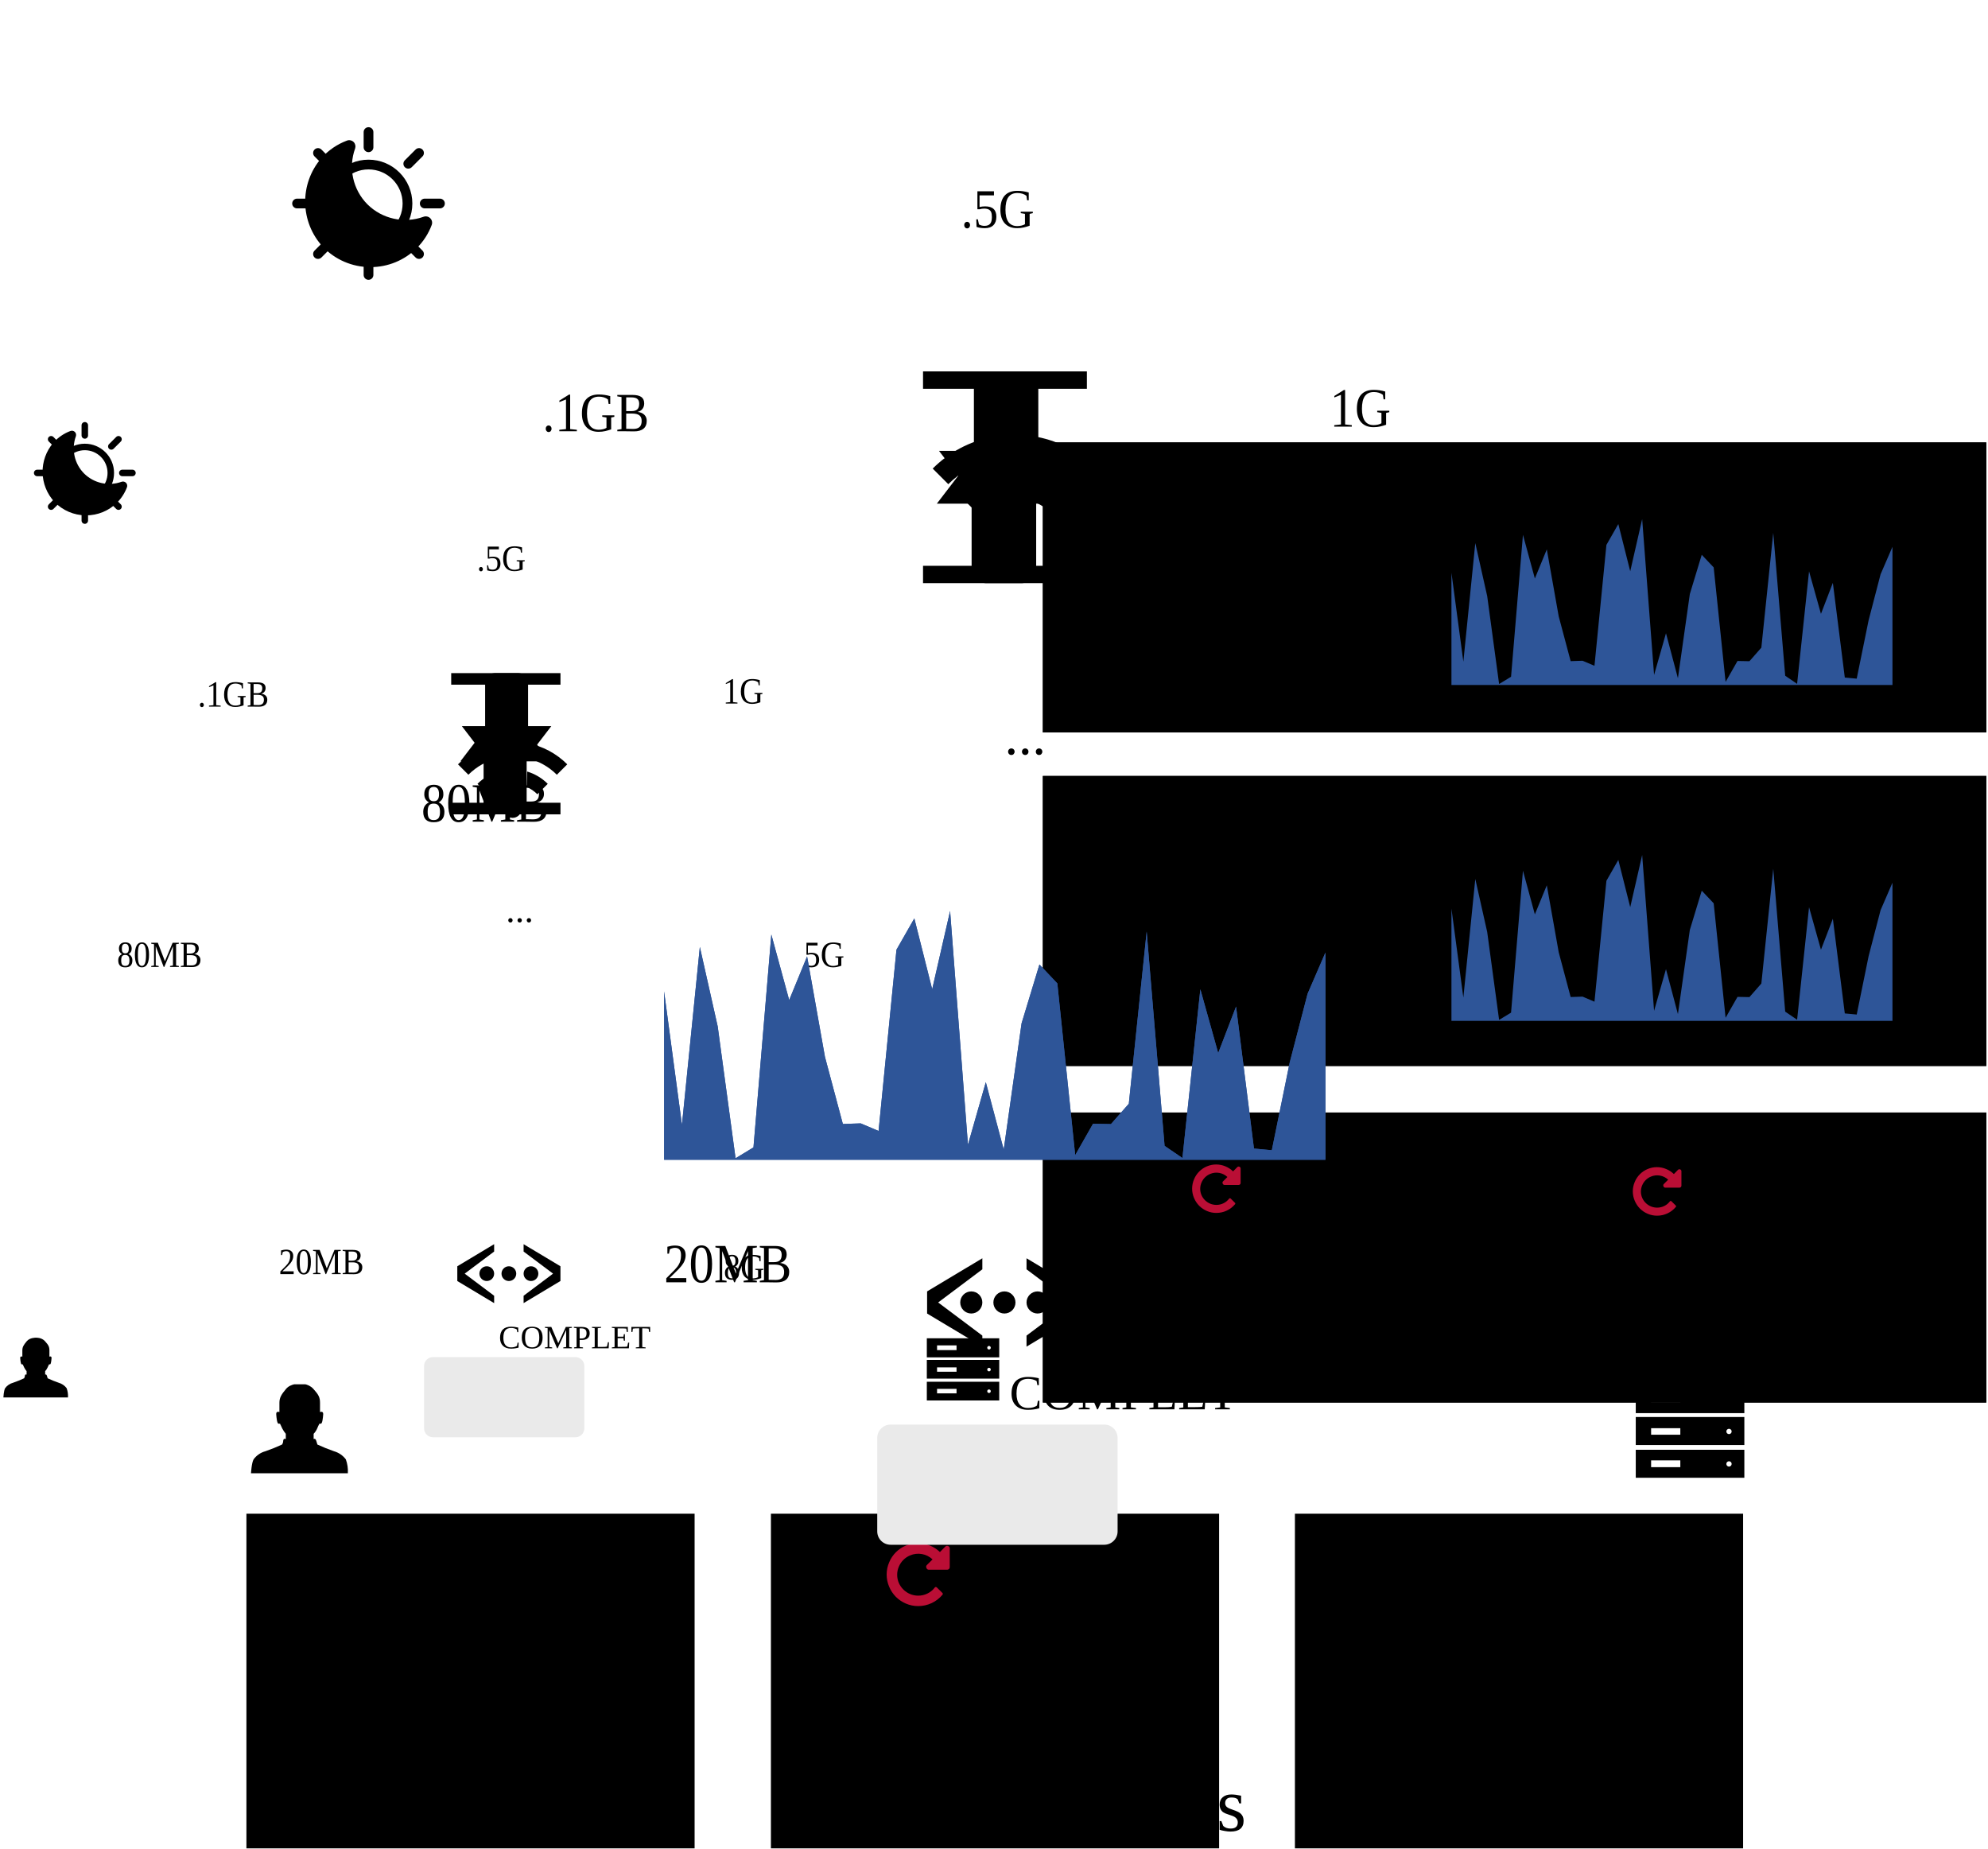
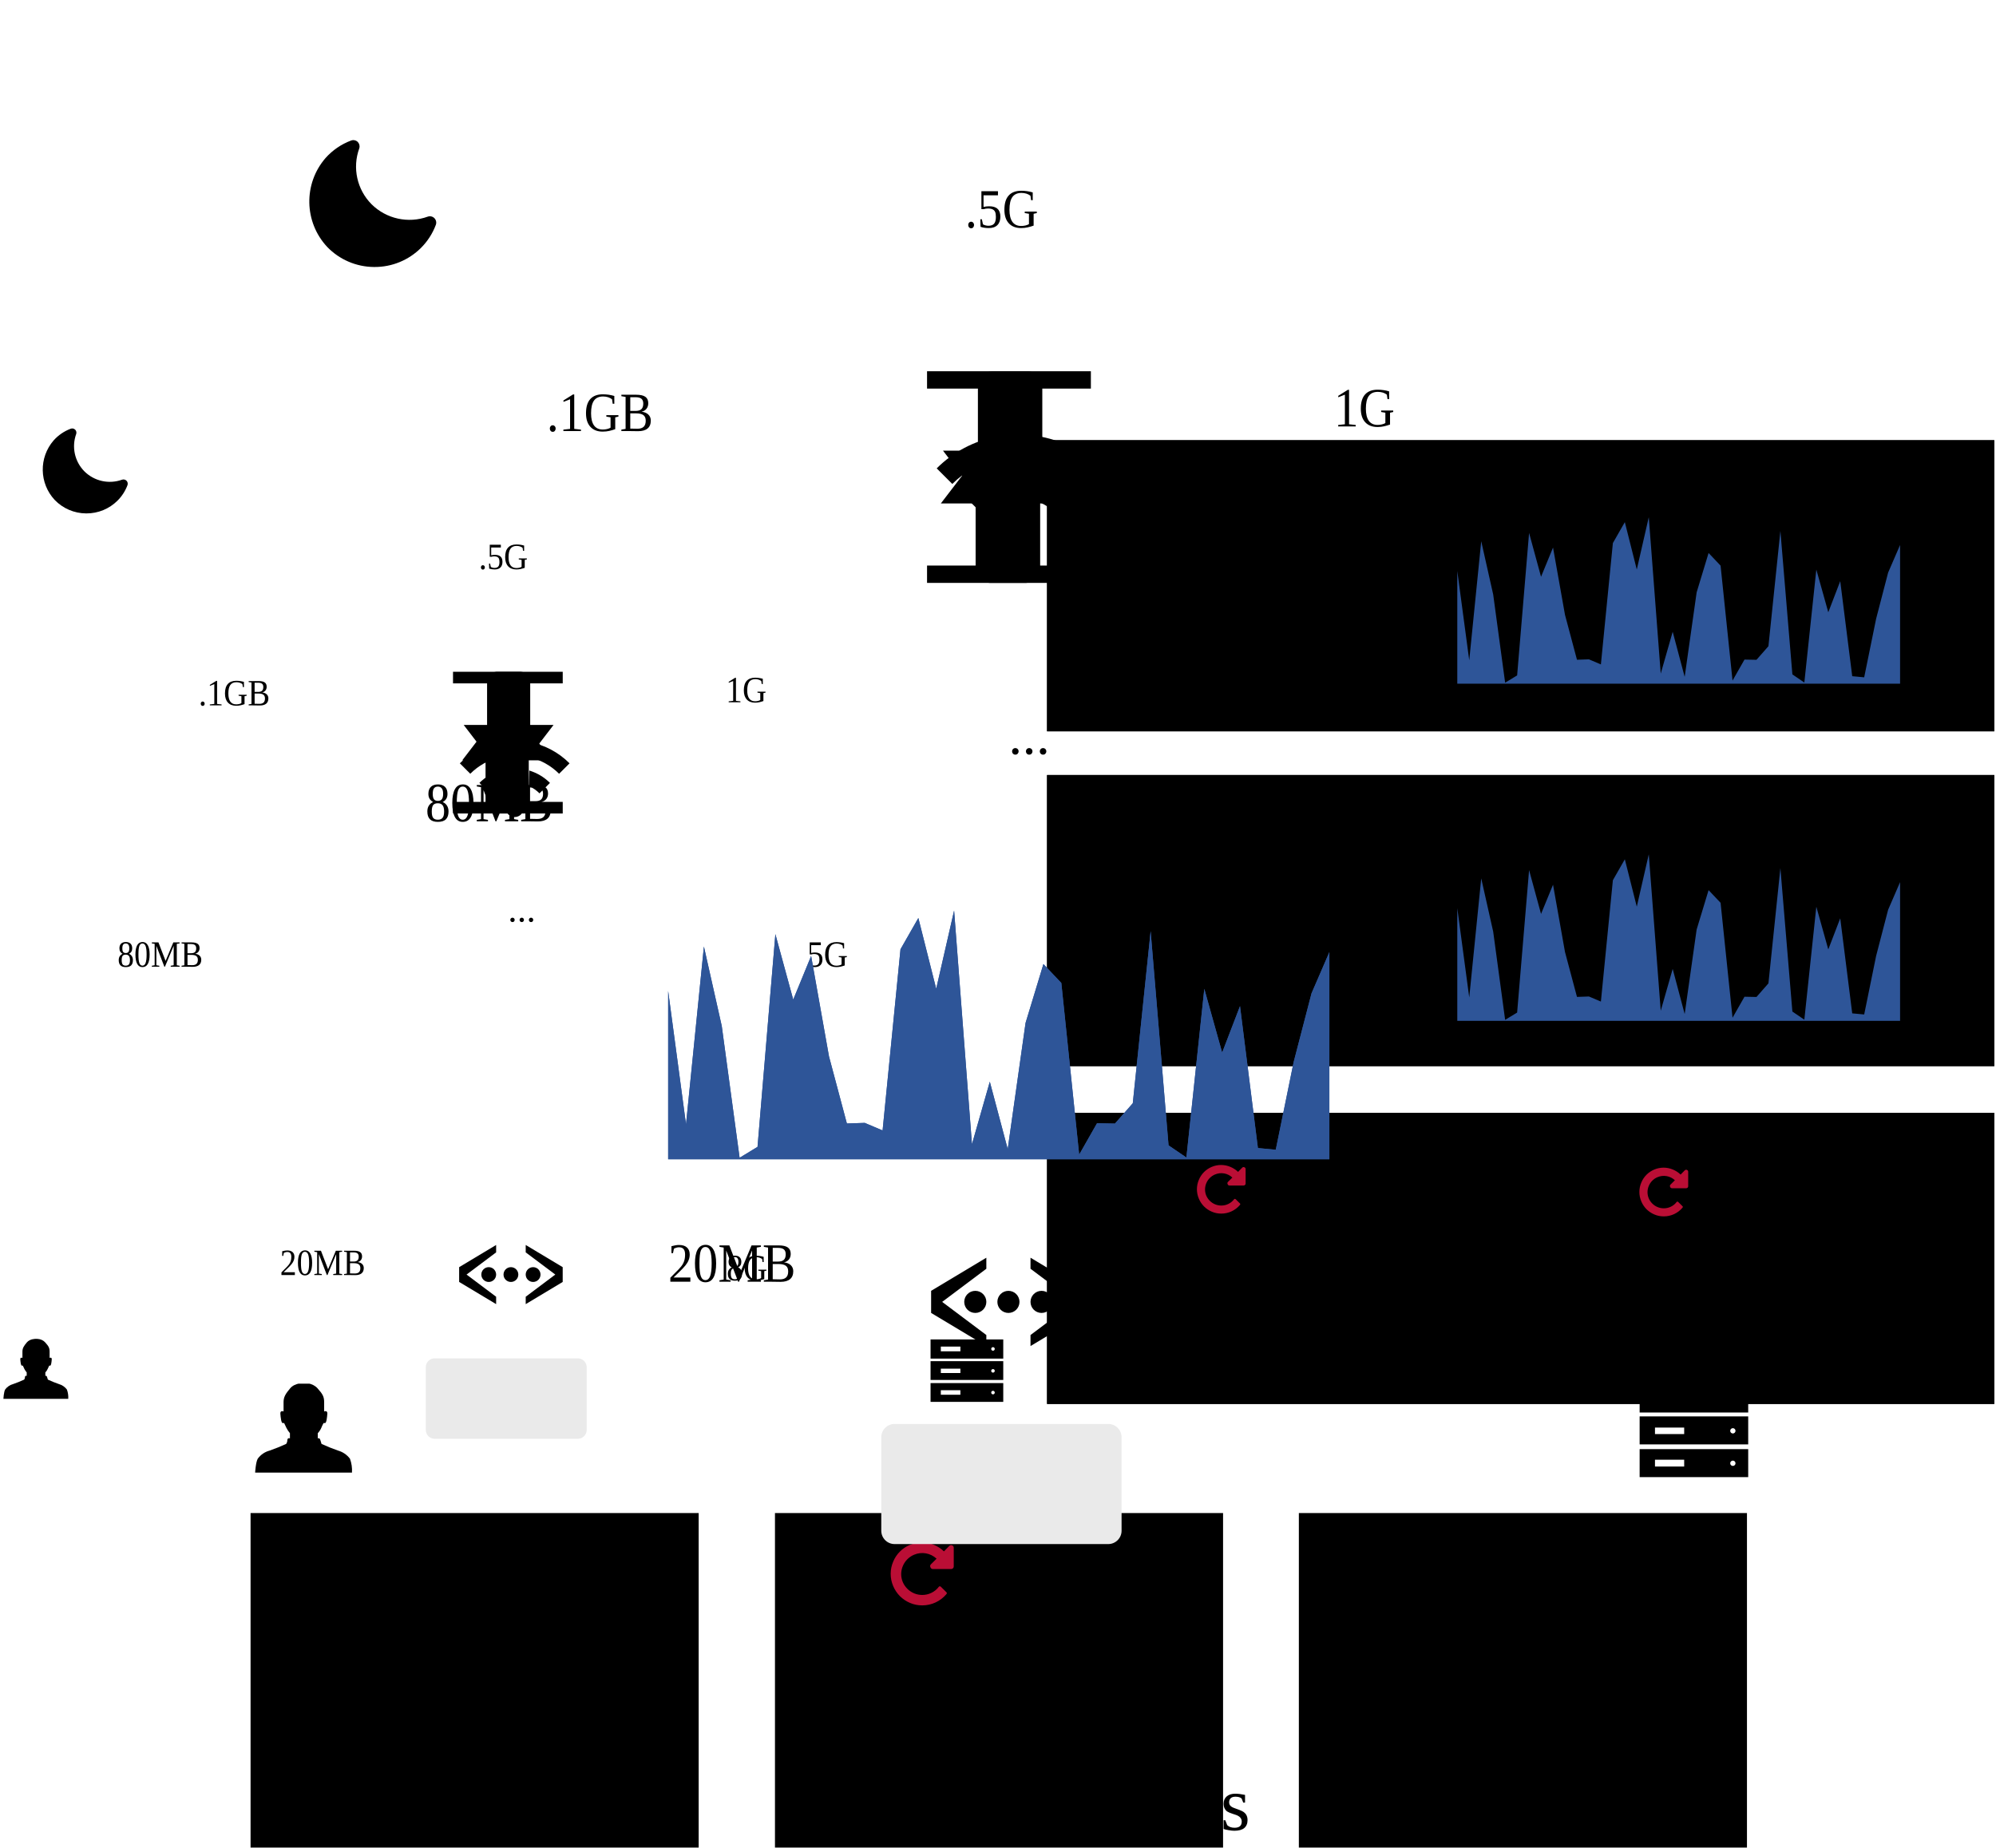
<svg xmlns="http://www.w3.org/2000/svg" xmlns:xlink="http://www.w3.org/1999/xlink" version="1.1" id="OpenSpeedtest" class="openSpeedtestApp">
  <symbol id="mainGaugebg" viewBox="0 0 295.93 270.18">
    <path fill="none" d="M64.32,256.41a137,137,0,1,1,192.09-24.8l-.07.09a134.45,134.45,0,0,1-24.71,24.71" />
  </symbol>
  <symbol id="mainGaugeBlue" viewBox="0 0 295.93 270.18">
    <path fill="none" d="M64.32,256.41a137,137,0,1,1,192.09-24.8l-.07.09a134.45,134.45,0,0,1-24.71,24.71" />
  </symbol>
  <symbol id="mainGaugeWhite" viewBox="0 0 295.93 270.18">
    <path fill="none" d="M64.32,256.41a137,137,0,1,1,192.09-24.8l-.07.09a134.45,134.45,0,0,1-24.71,24.71" />
  </symbol>
  <symbol id="oDoMeter" viewBox="0 0 295.93 270.18">
    <text transform="translate(76.34 264.28) scale(0.9 1)">20MB</text>
    <text transform="translate(23.81 164.6) scale(0.9 1)">80MB</text>
    <text transform="translate(50.01 80.11) scale(0.9 1)">.1GB</text>
    <text transform="translate(140.58 36.04) scale(0.9 1)">.5G</text>
    <text transform="translate(220.43 79.11) scale(0.9 1)">1G</text>
    <text transform="translate(246.71 164.6) scale(0.9 1)">5G</text>
    <text id="oDoTopSpeed" class="oDoTop-Speed" transform="translate(220.71 265.99) scale(0.9 1)">8G</text>
    <text id="oDoLiveSpeed" class="oDoLive-Speed" transform="translate(150 150) scale(1 1)">...</text>
    <text id="oDoLiveStatus" class="oDoLive-Status" transform="translate(151 170) scale(1 1)" />
  </symbol>
  <symbol id="progressBar" viewBox="0 0 293.53 18.38">
    <defs>
      <symbol id="personLeft" class="uiBg" viewBox="0 0 33.46 30.9">
        <path d="M32.7,4.8a7.81,7.81,0,0,1-4.1,2.8,61.42,61.42,0,0,0-5.7,2.3s-.1.3-.4,1.3-.9.6-.9.6v1.8a6.15,6.15,0,0,1,1.2,1.8,14.72,14.72,0,0,0,.8,1.7h.5c.5,0,.7,1.9.8,3.2s-1.1.8-1.1.8v3.2c0,1.9-.5,2.8-2.3,4.8s-4.7,1.8-4.7,1.8-3.1.1-4.7-1.8-2.3-3-2.3-4.8V21.1s-1.2.5-1.1-.8.3-3.2.8-3.2H10s.3-.6.8-1.7A9.62,9.62,0,0,1,12,13.6V11.8s-.8.4-.9-.6a2.26,2.26,0,0,0-.4-1.3A61.42,61.42,0,0,0,5,7.6,7.41,7.41,0,0,1,.9,4.8C.2,3.6,0,0,0,0H33.4A11.7,11.7,0,0,1,32.7,4.8Z" />
      </symbol>
      <symbol id="progressElement" class="uiBg" viewBox="0 0 409.31 10.48">
        <line id="progressbg" class="progressbg" x1="5" y1="5" x2="405" y2="5" />
      </symbol>
      <symbol id="doc" class="uiBg" viewBox="0 0 36.8 31.6">
        <path d="M0,31.6V21.9H36.8v9.7Zm15.1-6H5.2V28h9.9Zm16.5.3a.9.9,0,1,0,.9.9A.9.9,0,0,0,31.6,25.9Z" />
        <path d="M0,20.6V11.1H36.8v9.5Zm15.1-6H5.2v2.2h9.9Zm16.5.2a.9.9,0,1,0,.9.9A.9.9,0,0,0,31.6,14.8Z" />
        <path d="M0,9.5V0H36.8V9.5ZM15.1,3.6H5.2V5.9h9.9Zm16.5.2a.9.9,0,1,0,.9.9A.9.9,0,0,0,31.6,3.8Z" />
      </symbol>
    </defs>
    <g id="Progress">
      <g>
        <use width="33.46" height="30.9" transform="matrix(0.57, 0, 0, -0.57, 0, 17.49)" xlink:href="#personLeft" />
        <use width="409.31" height="10.48" transform="matrix(0.57, 0, 0, -0.57, 28.35, 13.39)" xlink:href="#progressElement" />
        <use width="36.8" height="31.6" transform="matrix(0.58, 0, 0, -0.58, 272.2, 18.38)" xlink:href="#doc" />
      </g>
    </g>
  </symbol>
  <symbol id="upSymbol" viewBox="0 0 32.21 41.62">
    <g>
      <path d="M2.71,26H9.55V38.55a2.93,2.93,0,0,0,2.78,3.07h7.13a2.94,2.94,0,0,0,2.78-3.07V26h6.84L15.89,8.8Z" />
      <rect width="32.21" height="3.41" />
    </g>
  </symbol>
  <symbol id="downSymbol" viewBox="0 0 32.21 41.62">
    <g>
      <path d="M29.51,15.62H22.66V3.08A2.94,2.94,0,0,0,19.88,0H12.76A2.94,2.94,0,0,0,10,3.08V15.62H3.14l13.18,17.2Z" />
      <rect y="38.21" width="32.21" height="3.41" />
    </g>
  </symbol>
  <symbol id="resultCard" viewBox="0 0 278.13 85.49">
    <g>
      <rect width="278.13" height="85.49" />
    </g>
  </symbol>
  <symbol id="resultCardMob" viewBox="0 0 88.1 65.79">
    <g>
      <rect width="88.1" height="65.79" />
    </g>
  </symbol>
  <symbol id="downloadRc1" viewBox="0 0 66.93 13.85">
    <g>
      <text transform="translate(0 10.52)" class="rtext">DOWNLOAD</text>
    </g>
  </symbol>
  <symbol id="uploadRc2" viewBox="0 0 46.73 13.85">
    <g>
      <text transform="translate(0 10.52)" class="rtext">UPLOAD</text>
    </g>
  </symbol>
  <symbol id="pingSymbol" viewBox="0 0 14.28 14.28">
    <g>
      <path d="M13.92.64a.55.55,0,0,0-.65.13L12.06,2A7.21,7.21,0,0,0,9.79.52a7,7,0,0,0-5.42,0,7,7,0,0,0-3.8,3.8,7,7,0,0,0,0,5.54,7.23,7.23,0,0,0,1.52,2.28,7.25,7.25,0,0,0,2.28,1.53,6.89,6.89,0,0,0,2.77.56,7.12,7.12,0,0,0,5.5-2.57.31.31,0,0,0,.07-.21.23.23,0,0,0-.09-.19L11.35,10a.36.36,0,0,0-.24-.09.27.27,0,0,0-.21.11,4.61,4.61,0,0,1-1.67,1.37,4.68,4.68,0,0,1-2.09.48,4.75,4.75,0,0,1-3.36-1.39A4.84,4.84,0,0,1,2.76,9a4.68,4.68,0,0,1-.38-1.85A4.63,4.63,0,0,1,2.76,5.3,4.74,4.74,0,0,1,5.3,2.76a4.72,4.72,0,0,1,5.09.9L9.1,4.94A.54.54,0,0,0,9,5.58.56.56,0,0,0,9.52,6h4.17a.61.61,0,0,0,.42-.17.57.57,0,0,0,.17-.42V1.19a.56.56,0,0,0-.36-.55Z" style="fill: #ba0e35" />
    </g>
  </symbol>
  <symbol id="pingRc3" viewBox="0 0 28.43 13.85">
    <g>
      <text transform="translate(0 10.52)" class="rtext">PING</text>
    </g>
  </symbol>
  <symbol id="jitterRc3" viewBox="0 0 39.95 13.85">
    <text class="rtext" transform="translate(0 9.64)">JITTER</text>
  </symbol>
  <symbol id="downResultC1" viewBox="0 0 53.35 39.8">
    <text id="downResult" transform="translate(0 20.07)" class="rtextnum">---</text>
    <text x="0" y="35" class="rtextmbms">Gbps</text>
  </symbol>
  <symbol id="upResultC2" viewBox="0 0 53.35 39.8">
    <text id="upRestxt" transform="translate(0 20.07)" class="rtextnum">---</text>
    <text x="0" y="36.09" class="rtextmbms">Gbps</text>
  </symbol>
  <symbol id="pingResultC3" viewBox="0 0 40.01 39.79">
    <text transform="translate(0 20.07)" id="pingResult" class="rtextnum">--</text>
    <text x="0" y="35" class="rtextmbms">ms</text>
  </symbol>
  <symbol id="jitterResultC3" viewBox="0 0 21.99 39.79">
    <text id="jitterDesk" transform="translate(2.33 20.07)" class="rtextnum">--</text>
    <text x="2" y="35" xml:space="preserve" class="rtextmbms">ms</text>
  </symbol>
  <symbol style="fill: #2e5598" id="graphc1" viewBox="0 0 200 100">
    <polygon points="0,50 0.00,16.91 3.51,43.13 7.03,8.17 10.54,23.80 14.05,49.71 17.57,47.57 21.08,5.73 24.59,18.61 28.11,10.03 31.62,29.77 35.14,42.97 38.65,42.85 42.16,44.34 45.68,8.71 49.19,2.56 52.70,16.48 56.22,1.10 59.73,47.04 63.24,34.75 66.76,48.00 70.27,23.19 73.78,11.62 77.30,15.34 80.81,49.09 84.32,42.92 87.84,42.99 91.35,38.99 94.86,5.15 98.38,47.27 101.89,49.66 105.41,16.49 108.92,29.03 112.43,19.89 115.95,47.80 119.46,48.13 122.97,30.92 126.49,17.38 130.00,9.27 130,50" class="line" />
  </symbol>
  <symbol style="fill: #2e5598" id="graphc2" viewBox="0 0 200 100">
    <polygon points="0,50 0.00,16.91 3.51,43.13 7.03,8.17 10.54,23.80 14.05,49.71 17.57,47.57 21.08,5.73 24.59,18.61 28.11,10.03 31.62,29.77 35.14,42.97 38.65,42.85 42.16,44.34 45.68,8.71 49.19,2.56 52.70,16.48 56.22,1.10 59.73,47.04 63.24,34.75 66.76,48.00 70.27,23.19 73.78,11.62 77.30,15.34 80.81,49.09 84.32,42.92 87.84,42.99 91.35,38.99 94.86,5.15 98.38,47.27 101.89,49.66 105.41,16.49 108.92,29.03 112.43,19.89 115.95,47.80 119.46,48.13 122.97,30.92 126.49,17.38 130.00,9.27 130,50" class="line2" />
  </symbol>
  <symbol id="jitterMob" viewBox="0 0 58.1 35.77">
    <text id="pingMobres" transform="translate(11.07 18.05)" class="rtextnum">--</text>
    <text x="-8" y="33.46" class="rtextmbms">Jitter</text>
    <text id="JitterResultMon" x="17" y="33.46" class="jitter-Mob">--</text>
    <text id="JitterResultms" x="36" y="33.46" class="rtextmbms">ms</text>
  </symbol>
  <symbol id="settings" viewBox="0 0 100 125">
    <rect fill="transparent" x="0" y="25" width="100" height="50" />
    <path d="M36.43,29.64,9.29,50,36.43,70.36v6.78L2.5,56.79V43.21L36.43,22.86Z" />
    <path d="M63.57,70.36,90.71,50,63.57,29.64V22.86L97.5,43.21V56.79L63.57,77.14Z" />
    <circle cx="29.64" cy="50" r="6.79" />
    <circle cx="50" cy="50" r="6.79" />
    <circle cx="70.36" cy="50" r="6.79" />
  </symbol>
  <symbol id="playButton" style="fill: #eaeaea" viewBox="0 0 191.255 191.255">
    <rect width="180" height="90" rx="10" ry="10" class="startButton" />
    <text class="buttonTxt" x="90" y="60">Start</text>
  </symbol>
  <symbol id="introProgress" viewBox="0 0 409.31 10.48">
    <line x1="5" y1="5" x2="405" y2="5" />
  </symbol>
  <symbol id="ConnectError" viewBox="0 0 489.6 489.6">
    <a target="_blank" href="https://openspeedtest.com/FAQ.php?ref=NetworkError">
      <g>
        <g>
          <path d="M179.6,235.6c-33.7,10.3-65.5,28.5-92.2,55.1l46.6,46.6c13.9-13.9,30.1-24.8,47.6-32.5L179.6,235.6z" />
          <path d="M175.8,109C111.3,122,49.9,153.4,0,203.3l46.6,46.6c37.5-37.5,83.1-61.9,131.2-73.7L175.8,109z" />
          <path d="M313.8,109l-2,67.3c48.1,11.8,93.7,36.2,131.2,73.7l46.6-46.6C439.8,153.4,378.3,122,313.8,109z" />
          <path d="M307.9,304.8c17.5,7.7,33.7,18.6,47.7,32.6l46.6-46.6c-26.6-26.6-58.5-44.9-92.2-55.2L307.9,304.8z" />
        </g>
        <circle cx="244.8" cy="403.2" r="40" />
        <g>
          <path d="M260.6,330.4h-31.7c-8.3,0-15.1-6.6-15.3-14.9L206,62.2c-0.3-8.6,6.7-15.8,15.3-15.8h47c8.6,0,15.6,7.1,15.3,15.8                  l-7.7,253.3C275.7,323.8,268.9,330.4,260.6,330.4z" />
        </g>
      </g>
    </a>
  </symbol>
-   <symbol class="Your-IP" viewBox="0 0 300 299.12">
-     <text id="YourIP" transform="translate(140 228) scale(.8 .8)">COMPLET</text>
-   </symbol>
-   <symbol id="light" viewBox="0 0 512 512">
-     <g>
-       <path d="M256,108.936c-81.091,0-147.064,65.973-147.064,147.064S174.909,403.064,256,403.064S403.064,337.091,403.064,256         S337.091,108.936,256,108.936z M256,370.383c-63.071,0-114.383-51.312-114.383-114.383c0-63.071,51.312-114.383,114.383-114.383         c63.071,0,114.383,51.312,114.383,114.383C370.383,319.071,319.071,370.383,256,370.383z" />
-       <path d="M256,83.708c9.024,0,16.34-7.316,16.34-16.34V16.34C272.34,7.316,265.024,0,256,0c-9.024,0-16.34,7.316-16.34,16.34         v51.027C239.66,76.391,246.976,83.708,256,83.708z" />
-       <path d="M256,428.292c-9.024,0-16.34,7.316-16.34,16.34v51.027c0,9.024,7.316,16.34,16.34,16.34c9.024,0,16.34-7.316,16.34-16.34         v-51.027C272.34,435.609,265.024,428.292,256,428.292z" />
-       <path d="M111.062,134.171c6.38,6.381,16.727,6.381,23.109,0c6.381-6.38,6.381-16.727,0-23.109L98.089,74.981         c-6.38-6.381-16.727-6.381-23.109,0c-6.381,6.38-6.381,16.727,0,23.109L111.062,134.171z" />
-       <path d="M400.938,377.829c-6.38-6.381-16.727-6.38-23.109,0c-6.381,6.38-6.381,16.727,0,23.109l36.081,36.082         c6.38,6.382,16.727,6.382,23.109,0c6.382-6.38,6.382-16.727,0-23.109L400.938,377.829z" />
-       <path d="M83.708,256c0-9.024-7.316-16.34-16.34-16.34H16.34C7.316,239.66,0,246.976,0,256c0,9.024,7.316,16.34,16.34,16.34         h51.027C76.391,272.34,83.708,265.024,83.708,256z" />
-       <path d="M495.66,239.66h-51.027c-9.024,0-16.34,7.316-16.34,16.34c0,9.024,7.316,16.34,16.34,16.34h51.027         c9.024,0,16.34-7.316,16.34-16.34C512,246.976,504.684,239.66,495.66,239.66z" />
-       <path d="M111.062,377.829l-36.081,36.082c-6.381,6.382-6.381,16.727,0,23.109c6.38,6.382,16.727,6.383,23.109,0l36.081-36.082         c6.381-6.381,6.381-16.727,0-23.109C127.79,371.447,117.443,371.447,111.062,377.829z" />
-       <path d="M400.938,134.171l36.081-36.082c6.382-6.381,6.382-16.727,0-23.109c-6.38-6.381-16.727-6.381-23.109,0l-36.081,36.082         c-6.381,6.381-6.381,16.727,0,23.109C384.21,140.552,394.557,140.553,400.938,134.171z" />
-     </g>
-     <rect fill="none" width="512" cursor="pointer" pointer-events="visible" height="512" />
-   </symbol>
  <symbol id="dark" viewBox="0 0 1024 1024">
    <path d="M524.8 938.667h-4.267a439.893 439.893 0 0 1-313.173-134.4 446.293 446.293 0 0 1-11.093-597.333 432.213 432.213 0 0 1 170.667-116.907 42.667 42.667 0 0 1 45.227 9.387 42.667 42.667 0 0 1 10.24 42.667 358.4 358.4 0 0 0 82.773 375.893 361.387 361.387 0 0 0 376.747 82.773 42.667 42.667 0 0 1 54.187 55.04A433.493 433.493 0 0 1 836.267 810.667a438.613 438.613 0 0 1-311.467 128z" />
  </symbol>
  <a id="resultsData">
    <svg class="Desktop" viewBox="0 0 586 346">
      <g id="UI-Desk">
        <use id="mainGaugebg-Desk" class="main-Gaugebg" xlink:href="#mainGaugebg" x="10.28" y="36.11" width="273.94" height="245.39" />
        <use id="mainGaugeBlue-Desk" class="main-GaugeBlue" xlink:href="#mainGaugeBlue" x="10.28" y="36.11" width="273.94" height="245.39" />
        <use id="mainGaugeWhite-Desk" class="main-GaugeWhite" xlink:href="#mainGaugeWhite" x="10.28" y="36.11" width="273.94" height="245.39" />
        <use xlink:href="#resultCard" class="Cards" x="307.4" y="31" width="278.1" height="85.5">
						</use>
        <use xlink:href="#resultCard" class="Cards" x="307.4" y="129.3" width="278.1" height="85.5">
						</use>
        <use xlink:href="#resultCard" class="Cards" x="307.4" y="228.5" width="278.1" height="85.5">
						</use>
        <use id="downSymbolDesk" xlink:href="#downSymbol" class="Desktop" x="133" y="99" width="32.21" height="41.62" />
        <use id="upSymbolDesk" xlink:href="#upSymbol" class="Desktop" x="133" y="99" width="32.21" height="41.62" />
        <use id="ConnectErrorDesk" xlink:href="#ConnectError" class="ConnectError" x="135" y="107.8" width="32.21" height="41.62" />
        <use class="oDo-Meter" xlink:href="#oDoMeter" x="10.28" y="36.11" width="273.94" height="245.39" />
        <use xlink:href="#progressBar" x="1" y="295" width="293.53" height="18.38" />
        <use id="progressStatus-Desk" class="intro-Progress" xlink:href="#introProgress" x="29" y="295" width="234" height="21" />
        <use xlink:href="#downloadRc1" x="335.05" y="50.28" width="67" height="16">
						</use>
        <use xlink:href="#uploadRc2" x="345.33" y="145.2" width="47" height="16">
						</use>
        <use xlink:href="#pingSymbol" x="351.4" y="243.8" width="14.3" height="14.4" />
        <use xlink:href="#pingSymbol" x="481.3" y="244.6" width="14.33" height="14.4" />
        <use xlink:href="#pingRc3" x="367.01" y="244.68" width="28" height="16">
						</use>
        <use xlink:href="#jitterRc3" x="495.61" y="246.3" width="39.95" height="13.85">
						</use>
        <use xlink:href="#upSymbol" class="Symbol" x="329" y="146.5" width="11.8" height="13.9" />
        <use xlink:href="#downSymbol" class="Symbol" x="318.7" y="51.9" width="11.8" height="13.8" />
        <use xlink:href="#graphc2" x="427.84" y="134" width="200" height="135">
						</use>
        <use xlink:href="#graphc1" x="427.84" y="35" width="200" height="135">
						</use>
        <use xlink:href="#downResultC1" x="298" y="67.21" width="200" height="45.1">
						</use>
        <use xlink:href="#upResultC2" x="298" y="162.13" width="200" height="45.1">
						</use>
        <use xlink:href="#pingResultC3" x="303.73" y="261.55" width="200" height="45.1">
						</use>
        <use xlink:href="#jitterResultC3" x="420.04" y="262.17" width="200" height="45.1">
						</use>
      </g>
      <g id="intro-Desk">
        <use id="logo-Desk" xlink:href="#logo" x="35" y="140" width="222.8" height="50.22" />
        <use id="deskStart" class="deskStart" xlink:href="#mainGaugebg" x="10.28" y="36.11" width="273.94" height="245.39" />
        <use xlink:href="#resultCard" class="Cards" x="307.4" y="31" width="278.1" height="85.5" />
        <use xlink:href="#resultCard" class="Cards" x="307.4" y="228.5" width="278.1" height="85.5" />
        <use xlink:href="#resultCard" class="Cards" x="307.4" y="129.3" width="278.1" height="85.5" />
        <use xlink:href="#downloadRc1" x="335.05" y="50.28" width="67" height="16">
						</use>
        <use xlink:href="#uploadRc2" x="345.33" y="145.2" width="47" height="16">
						</use>
        <use xlink:href="#pingSymbol" x="351.4" y="243.8" width="14.3" height="14.4" />
        <use xlink:href="#pingSymbol" x="481.3" y="244.6" width="14.33" height="14.4" />
        <use xlink:href="#pingRc3" x="367.01" y="244.68" width="28" height="16">
						</use>
        <use xlink:href="#jitterRc3" x="495.61" y="246.3" width="39.95" height="13.85">
						</use>
        <use xlink:href="#upSymbol" class="Symbol" x="329" y="146.5" width="11.8" height="13.9" />
        <use xlink:href="#downSymbol" class="Symbol" x="318.7" y="51.9" width="11.8" height="13.8" />
        <use xlink:href="#graphc2" x="427.84" y="134" width="200" height="135">
						</use>
        <use xlink:href="#graphc1" x="427.84" y="35" width="200" height="135">
						</use>
        <use xlink:href="#downResultC1" x="298" y="67.21" width="200" height="45.1">
						</use>
        <use xlink:href="#upResultC2" x="298" y="162.13" width="200" height="45.1">
						</use>
        <use xlink:href="#pingResultC3" x="303.73" y="261.55" width="200" height="45.1">
						</use>
        <use xlink:href="#jitterResultC3" x="420.04" y="262.17" width="200" height="45.1">
						</use>
        <use id="nightmode" class="darkmode" xlink:href="#dark" x="10" y="25" width="30" height="30" />
        <use id="daymode" class="darkmode" xlink:href="#light" x="10" y="25" width="30" height="30" />
        <use id="startButtonDesk" class="startButton" xlink:href="#playButton" x="125" y="300.6" width="50.2" height="50.2">
						</use>
        <use id="settingsDesk" class="Startsettings" xlink:href="#settings" x="100" y="260" width="100" height="40">
						</use>
        <use class="Desktop" id="ipDesk" xlink:href="#YourIP" x="7" y="70" />
      </g>
    </svg>
    <svg class="Mobile" viewBox="0 0 295.9 363.3">
      <g id="UI-Mob">
        <use id="mainGaugebg-Mob" class="main-Gaugebg" xlink:href="#mainGaugebg" x="11.18" y="12" width="273.94" height="245.39" />
        <use id="mainGaugeBlue-Mob" class="main-GaugeBlue" xlink:href="#mainGaugeBlue" x="11.18" y="12" width="273.94" height="245.39" />
        <use id="mainGaugeWhite-Mob" class="main-GaugeWhite" xlink:href="#mainGaugeWhite" x="11.18" y="12" width="273.94" height="245.39" />
        <use xlink:href="#resultCardMob" class="Cards" x="1" y="297.52" width="88.1" height="65.8">
						</use>
        <use xlink:href="#resultCardMob" class="Cards" x="104.1" y="297.52" width="88.1" height="65.8">
						</use>
        <use xlink:href="#resultCardMob" class="Cards" x="207.1" y="297.52" width="88.1" height="65.8">
						</use>
        <use id="upSymbolMob" xlink:href="#upSymbol" class="Mobile" x="134" y="73" width="32.21" height="41.62" />
        <use id="downSymbolMob" xlink:href="#downSymbol" class="Mobile" x="134" y="73" width="32.21" height="41.62" />
        <use id="ConnectErrorMob" xlink:href="#ConnectError" class="ConnectError" x="135.9" y="74.02" width="32.21" height="41.62" />
        <use class="oDo-Meter" xlink:href="#oDoMeter" x="11.18" y="12" width="273.94" height="245.39" />
        <use xlink:href="#progressBar" x="1.9" y="272.08" width="293.53" height="18.38" />
        <use id="progressStatus-Mob" class="intro-Progress" xlink:href="#introProgress" x="29" y="272" width="234.5" height="21.5" />
        <use xlink:href="#downloadRc1" x="22.36" y="301.63" width="60" height="15">
						</use>
        <use xlink:href="#uploadRc2" x="237.51" y="301.64" width="42" height="15">
						</use>
        <use xlink:href="#pingRc3" x="143.88" y="301.72" width="26" height="15">
						</use>
        <use xlink:href="#upSymbol" class="Symbol" x="221.8" y="303.42" width="12.3" height="10.6" />
        <use xlink:href="#downSymbol" class="Symbol" x="7.7" y="303.42" width="10.6" height="12.4" />
        <use xlink:href="#pingSymbol" x="126.8" y="303.32" width="12.5" height="12.4" />
        <use id="graphMob1" xlink:href="#graphc1" x="83.1" y="160.45" width="200" height="135">
						</use>
        <use id="graphMob2" xlink:href="#graphc2" x="83.1" y="160.45" width="200" height="135">
						</use>
        <use xlink:href="#jitterMob" x="71.14" y="317.65" width="200" height="45.1">
						</use>
        <use xlink:href="#upResultC2" x="182" y="317.67" width="200" height="45.1">
						</use>
        <use xlink:href="#downResultC1" x="-25" y="317.64" width="200" height="45.1">
						</use>
      </g>
      <g id="intro-Mob">
        <use id="nightmode-Mob" class="darkmode" xlink:href="#dark" x="10" y="25" width="30" height="30" />
        <use id="daymode-Mob" class="darkmode" xlink:href="#light" x="10" y="25" width="30" height="30" />
        <use id="logo-Desk" xlink:href="#logo" x="38" y="110" width="218.8" height="50.22" />
        <use id="deskStartMob" class="deskStart" xlink:href="#mainGaugebg" x="11.18" y="12" width="273.94" height="245.39" />
        <use id="startButtonMob" class="startButton" xlink:href="#playButton" x="125" y="280" width="50.2" height="50.2">
						</use>
        <use id="settingsMob" class="Startsettings" xlink:href="#settings" x="100" y="240" width="100" height="40">
						</use>
        <use class="Mobile" id="ipMob" xlink:href="#YourIP" x="11" y="49" />
      </g>
    </svg>
  </a>
  <linearGradient id="gradient" x1="0%" y1="0%" x2="0%" y2="100%">
    <stop offset="0%" stop-color="#56c4fb" />
    <stop offset="100%" stop-color="#0baeff" />
  </linearGradient>
  <radialGradient id="RadialGradient1">
    <stop offset="0%" stop-color="#56c4fb" />
    <stop offset="100%" stop-color="#0baeff" />
  </radialGradient>
</svg>
